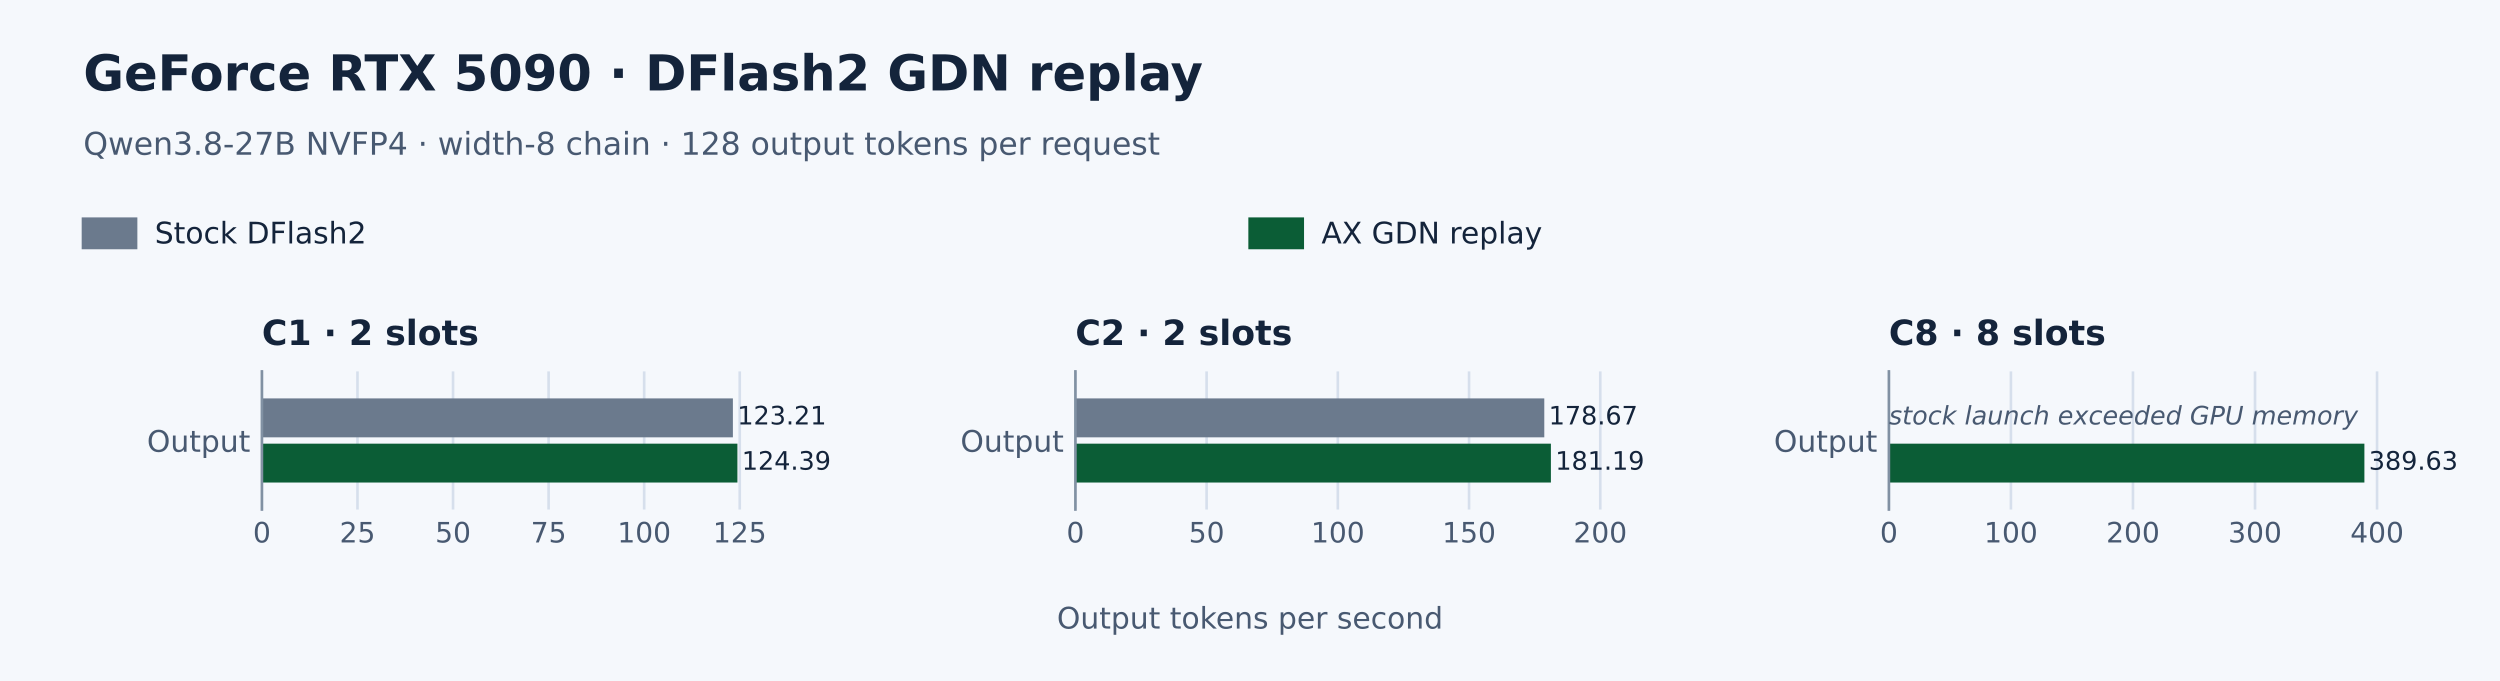
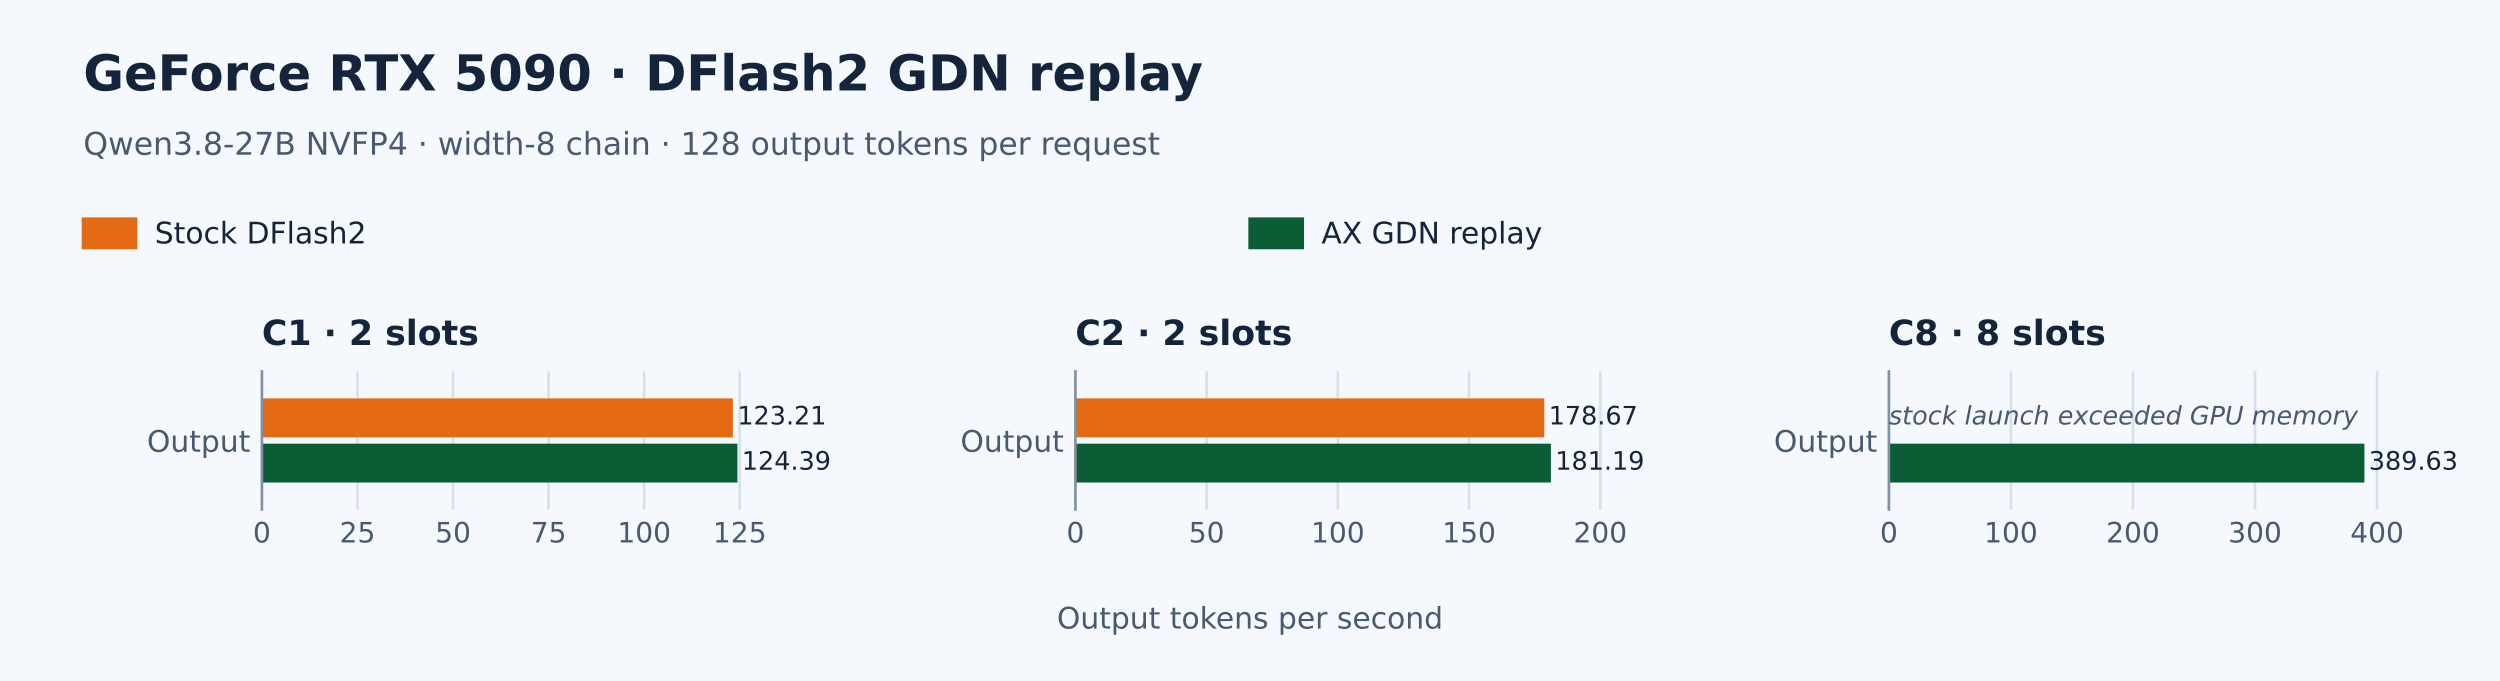
<svg xmlns="http://www.w3.org/2000/svg" width="756pt" height="205.92pt" viewBox="0 0 756 205.92" version="1.1">
  <defs>
    <style type="text/css">*{stroke-linejoin: round; stroke-linecap: butt}</style>
  </defs>
  <g id="figure_1">
    <g id="patch_1">
      <path d="M 0 205.92  L 756 205.92  L 756 0  L 0 0  z " style="fill: #f5f8fc" />
    </g>
    <g id="axes_1">
      <g id="patch_2">
        <path d="M 79.2 154.08  L 246 154.08  L 246 112.32  L 79.2 112.32  z " style="fill: #f5f8fc" />
      </g>
      <g id="matplotlib.axis_1">
        <g id="xtick_1">
          <g id="line2d_1">
            <path d="M 79.2 154.08  L 79.2 112.32  " clip-path="url(#p93f866325c)" style="fill: none; stroke: #d6dfec; stroke-width: 0.8; stroke-linecap: square" />
          </g>
          <g id="line2d_2" />
          <g id="text_1">
            <text style="font-size: 8.5px; font-family: 'DejaVu Sans', 'Helvetica Neue', Helvetica, Arial, sans-serif; text-anchor: middle; fill: #485971" x="79.2" y="164.038" transform="rotate(-0 79.2 164.038)">0</text>
          </g>
        </g>
        <g id="xtick_2">
          <g id="line2d_3">
            <path d="M 108.1 154.08  L 108.1 112.32  " clip-path="url(#p93f866325c)" style="fill: none; stroke: #d6dfec; stroke-width: 0.8; stroke-linecap: square" />
          </g>
          <g id="line2d_4" />
          <g id="text_2">
            <text style="font-size: 8.5px; font-family: 'DejaVu Sans', 'Helvetica Neue', Helvetica, Arial, sans-serif; text-anchor: middle; fill: #485971" x="108.1" y="164.038" transform="rotate(-0 108.0997 164.038)">25</text>
          </g>
        </g>
        <g id="xtick_3">
          <g id="line2d_5">
            <path d="M 136.999 154.08  L 136.999 112.32  " clip-path="url(#p93f866325c)" style="fill: none; stroke: #d6dfec; stroke-width: 0.8; stroke-linecap: square" />
          </g>
          <g id="line2d_6" />
          <g id="text_3">
            <text style="font-size: 8.5px; font-family: 'DejaVu Sans', 'Helvetica Neue', Helvetica, Arial, sans-serif; text-anchor: middle; fill: #485971" x="136.999" y="164.038" transform="rotate(-0 136.9993 164.038)">50</text>
          </g>
        </g>
        <g id="xtick_4">
          <g id="line2d_7">
            <path d="M 165.899 154.08  L 165.899 112.32  " clip-path="url(#p93f866325c)" style="fill: none; stroke: #d6dfec; stroke-width: 0.8; stroke-linecap: square" />
          </g>
          <g id="line2d_8" />
          <g id="text_4">
            <text style="font-size: 8.5px; font-family: 'DejaVu Sans', 'Helvetica Neue', Helvetica, Arial, sans-serif; text-anchor: middle; fill: #485971" x="165.899" y="164.038" transform="rotate(-0 165.899 164.038)">75</text>
          </g>
        </g>
        <g id="xtick_5">
          <g id="line2d_9">
            <path d="M 194.799 154.08  L 194.799 112.32  " clip-path="url(#p93f866325c)" style="fill: none; stroke: #d6dfec; stroke-width: 0.8; stroke-linecap: square" />
          </g>
          <g id="line2d_10" />
          <g id="text_5">
            <text style="font-size: 8.5px; font-family: 'DejaVu Sans', 'Helvetica Neue', Helvetica, Arial, sans-serif; text-anchor: middle; fill: #485971" x="194.799" y="164.038" transform="rotate(-0 194.7986 164.038)">100</text>
          </g>
        </g>
        <g id="xtick_6">
          <g id="line2d_11">
            <path d="M 223.698 154.08  L 223.698 112.32  " clip-path="url(#p93f866325c)" style="fill: none; stroke: #d6dfec; stroke-width: 0.8; stroke-linecap: square" />
          </g>
          <g id="line2d_12" />
          <g id="text_6">
            <text style="font-size: 8.5px; font-family: 'DejaVu Sans', 'Helvetica Neue', Helvetica, Arial, sans-serif; text-anchor: middle; fill: #485971" x="223.698" y="164.038" transform="rotate(-0 223.6983 164.038)">125</text>
          </g>
        </g>
      </g>
      <g id="matplotlib.axis_2">
        <g id="ytick_1">
          <g id="line2d_13" />
          <g id="text_7">
            <text style="font-size: 9px; font-family: 'DejaVu Sans', 'Helvetica Neue', Helvetica, Arial, sans-serif; text-anchor: end; fill: #485971" x="75.7" y="136.619" transform="rotate(-0 75.7 136.6189)">Output</text>
          </g>
        </g>
      </g>
      <g id="patch_3">
-         <path d="M 79.2 120.478  L 221.629 120.478  L 221.629 132.242  L 79.2 132.242  z " clip-path="url(#p93f866325c)" style="fill: #6b7a8d" />
+         <path d="M 79.2 120.478  L 221.629 120.478  L 221.629 132.242  L 79.2 132.242  z " clip-path="url(#p93f866325c)" style="fill: #e36a12" />
      </g>
      <g id="patch_4">
        <path d="M 79.2 134.158  L 222.993 134.158  L 222.993 145.922  L 79.2 145.922  z " clip-path="url(#p93f866325c)" style="fill: #0b5d36" />
      </g>
      <g id="patch_5">
        <path d="M 79.2 154.08  L 79.2 112.32  " style="fill: none; stroke: #8191a3; stroke-width: 0.8; stroke-linejoin: miter; stroke-linecap: square" />
      </g>
      <g id="text_8">
        <text style="font-size: 7.7px; font-family: 'DejaVu Sans', 'Helvetica Neue', Helvetica, Arial, sans-serif; text-anchor: start; fill: #14243b" x="222.963" y="128.36" transform="rotate(-0 222.9634 128.3602)">123.21</text>
      </g>
      <g id="text_9">
        <text style="font-size: 7.7px; font-family: 'DejaVu Sans', 'Helvetica Neue', Helvetica, Arial, sans-serif; text-anchor: start; fill: #14243b" x="224.328" y="142.04" transform="rotate(-0 224.3275 142.0402)">124.39</text>
      </g>
      <g id="text_10">
        <text style="font-weight: 700; font-size: 10.5px; font-family: 'DejaVu Sans', 'Helvetica Neue', Helvetica, Arial, sans-serif; text-anchor: start; fill: #14243b" x="79.2" y="104.32" transform="rotate(-0 79.2 104.32)">C1 · 2 slots</text>
      </g>
    </g>
    <g id="axes_2">
      <g id="patch_6">
        <path d="M 325.2 154.08  L 492 154.08  L 492 112.32  L 325.2 112.32  z " style="fill: #f5f8fc" />
      </g>
      <g id="matplotlib.axis_3">
        <g id="xtick_7">
          <g id="line2d_14">
            <path d="M 325.2 154.08  L 325.2 112.32  " clip-path="url(#p5a0e54ef7b)" style="fill: none; stroke: #d6dfec; stroke-width: 0.8; stroke-linecap: square" />
          </g>
          <g id="line2d_15" />
          <g id="text_11">
            <text style="font-size: 8.5px; font-family: 'DejaVu Sans', 'Helvetica Neue', Helvetica, Arial, sans-serif; text-anchor: middle; fill: #485971" x="325.2" y="164.038" transform="rotate(-0 325.2 164.038)">0</text>
          </g>
        </g>
        <g id="xtick_8">
          <g id="line2d_16">
            <path d="M 364.88 154.08  L 364.88 112.32  " clip-path="url(#p5a0e54ef7b)" style="fill: none; stroke: #d6dfec; stroke-width: 0.8; stroke-linecap: square" />
          </g>
          <g id="line2d_17" />
          <g id="text_12">
            <text style="font-size: 8.5px; font-family: 'DejaVu Sans', 'Helvetica Neue', Helvetica, Arial, sans-serif; text-anchor: middle; fill: #485971" x="364.88" y="164.038" transform="rotate(-0 364.8802 164.038)">50</text>
          </g>
        </g>
        <g id="xtick_9">
          <g id="line2d_18">
            <path d="M 404.56 154.08  L 404.56 112.32  " clip-path="url(#p5a0e54ef7b)" style="fill: none; stroke: #d6dfec; stroke-width: 0.8; stroke-linecap: square" />
          </g>
          <g id="line2d_19" />
          <g id="text_13">
            <text style="font-size: 8.5px; font-family: 'DejaVu Sans', 'Helvetica Neue', Helvetica, Arial, sans-serif; text-anchor: middle; fill: #485971" x="404.56" y="164.038" transform="rotate(-0 404.5604 164.038)">100</text>
          </g>
        </g>
        <g id="xtick_10">
          <g id="line2d_20">
            <path d="M 444.241 154.08  L 444.241 112.32  " clip-path="url(#p5a0e54ef7b)" style="fill: none; stroke: #d6dfec; stroke-width: 0.8; stroke-linecap: square" />
          </g>
          <g id="line2d_21" />
          <g id="text_14">
            <text style="font-size: 8.5px; font-family: 'DejaVu Sans', 'Helvetica Neue', Helvetica, Arial, sans-serif; text-anchor: middle; fill: #485971" x="444.241" y="164.038" transform="rotate(-0 444.2406 164.038)">150</text>
          </g>
        </g>
        <g id="xtick_11">
          <g id="line2d_22">
            <path d="M 483.921 154.08  L 483.921 112.32  " clip-path="url(#p5a0e54ef7b)" style="fill: none; stroke: #d6dfec; stroke-width: 0.8; stroke-linecap: square" />
          </g>
          <g id="line2d_23" />
          <g id="text_15">
            <text style="font-size: 8.5px; font-family: 'DejaVu Sans', 'Helvetica Neue', Helvetica, Arial, sans-serif; text-anchor: middle; fill: #485971" x="483.921" y="164.038" transform="rotate(-0 483.9208 164.038)">200</text>
          </g>
        </g>
      </g>
      <g id="matplotlib.axis_4">
        <g id="ytick_2">
          <g id="line2d_24" />
          <g id="text_16">
            <text style="font-size: 9px; font-family: 'DejaVu Sans', 'Helvetica Neue', Helvetica, Arial, sans-serif; text-anchor: end; fill: #485971" x="321.7" y="136.619" transform="rotate(-0 321.7 136.6189)">Output</text>
          </g>
        </g>
      </g>
      <g id="patch_7">
-         <path d="M 325.2 120.478  L 466.993 120.478  L 466.993 132.242  L 325.2 132.242  z " clip-path="url(#p5a0e54ef7b)" style="fill: #6b7a8d" />
+         <path d="M 325.2 120.478  L 466.993 120.478  L 466.993 132.242  L 325.2 132.242  z " clip-path="url(#p5a0e54ef7b)" style="fill: #e36a12" />
      </g>
      <g id="patch_8">
        <path d="M 325.2 134.158  L 468.993 134.158  L 468.993 145.922  L 325.2 145.922  z " clip-path="url(#p5a0e54ef7b)" style="fill: #0b5d36" />
      </g>
      <g id="patch_9">
        <path d="M 325.2 154.08  L 325.2 112.32  " style="fill: none; stroke: #8191a3; stroke-width: 0.8; stroke-linejoin: miter; stroke-linecap: square" />
      </g>
      <g id="text_17">
        <text style="font-size: 7.7px; font-family: 'DejaVu Sans', 'Helvetica Neue', Helvetica, Arial, sans-serif; text-anchor: start; fill: #14243b" x="468.328" y="128.36" transform="rotate(-0 468.3276 128.3602)">178.67</text>
      </g>
      <g id="text_18">
        <text style="font-size: 7.7px; font-family: 'DejaVu Sans', 'Helvetica Neue', Helvetica, Arial, sans-serif; text-anchor: start; fill: #14243b" x="470.328" y="142.04" transform="rotate(-0 470.3275 142.0402)">181.19</text>
      </g>
      <g id="text_19">
        <text style="font-weight: 700; font-size: 10.5px; font-family: 'DejaVu Sans', 'Helvetica Neue', Helvetica, Arial, sans-serif; text-anchor: start; fill: #14243b" x="325.2" y="104.32" transform="rotate(-0 325.2 104.32)">C2 · 2 slots</text>
      </g>
    </g>
    <g id="axes_3">
      <g id="patch_10">
        <path d="M 571.2 154.08  L 738 154.08  L 738 112.32  L 571.2 112.32  z " style="fill: #f5f8fc" />
      </g>
      <g id="matplotlib.axis_5">
        <g id="xtick_12">
          <g id="line2d_25">
            <path d="M 571.2 154.08  L 571.2 112.32  " clip-path="url(#p12fa3c4272)" style="fill: none; stroke: #d6dfec; stroke-width: 0.8; stroke-linecap: square" />
          </g>
          <g id="line2d_26" />
          <g id="text_20">
            <text style="font-size: 8.5px; font-family: 'DejaVu Sans', 'Helvetica Neue', Helvetica, Arial, sans-serif; text-anchor: middle; fill: #485971" x="571.2" y="164.038" transform="rotate(-0 571.2 164.038)">0</text>
          </g>
        </g>
        <g id="xtick_13">
          <g id="line2d_27">
            <path d="M 608.105 154.08  L 608.105 112.32  " clip-path="url(#p12fa3c4272)" style="fill: none; stroke: #d6dfec; stroke-width: 0.8; stroke-linecap: square" />
          </g>
          <g id="line2d_28" />
          <g id="text_21">
            <text style="font-size: 8.5px; font-family: 'DejaVu Sans', 'Helvetica Neue', Helvetica, Arial, sans-serif; text-anchor: middle; fill: #485971" x="608.105" y="164.038" transform="rotate(-0 608.105 164.038)">100</text>
          </g>
        </g>
        <g id="xtick_14">
          <g id="line2d_29">
            <path d="M 645.01 154.08  L 645.01 112.32  " clip-path="url(#p12fa3c4272)" style="fill: none; stroke: #d6dfec; stroke-width: 0.8; stroke-linecap: square" />
          </g>
          <g id="line2d_30" />
          <g id="text_22">
            <text style="font-size: 8.5px; font-family: 'DejaVu Sans', 'Helvetica Neue', Helvetica, Arial, sans-serif; text-anchor: middle; fill: #485971" x="645.01" y="164.038" transform="rotate(-0 645.0101 164.038)">200</text>
          </g>
        </g>
        <g id="xtick_15">
          <g id="line2d_31">
            <path d="M 681.915 154.08  L 681.915 112.32  " clip-path="url(#p12fa3c4272)" style="fill: none; stroke: #d6dfec; stroke-width: 0.8; stroke-linecap: square" />
          </g>
          <g id="line2d_32" />
          <g id="text_23">
            <text style="font-size: 8.5px; font-family: 'DejaVu Sans', 'Helvetica Neue', Helvetica, Arial, sans-serif; text-anchor: middle; fill: #485971" x="681.915" y="164.038" transform="rotate(-0 681.9151 164.038)">300</text>
          </g>
        </g>
        <g id="xtick_16">
          <g id="line2d_33">
            <path d="M 718.82 154.08  L 718.82 112.32  " clip-path="url(#p12fa3c4272)" style="fill: none; stroke: #d6dfec; stroke-width: 0.8; stroke-linecap: square" />
          </g>
          <g id="line2d_34" />
          <g id="text_24">
            <text style="font-size: 8.5px; font-family: 'DejaVu Sans', 'Helvetica Neue', Helvetica, Arial, sans-serif; text-anchor: middle; fill: #485971" x="718.82" y="164.038" transform="rotate(-0 718.8202 164.038)">400</text>
          </g>
        </g>
      </g>
      <g id="matplotlib.axis_6">
        <g id="ytick_3">
          <g id="line2d_35" />
          <g id="text_25">
            <text style="font-size: 9px; font-family: 'DejaVu Sans', 'Helvetica Neue', Helvetica, Arial, sans-serif; text-anchor: end; fill: #485971" x="567.7" y="136.619" transform="rotate(-0 567.7 136.6189)">Output</text>
          </g>
        </g>
      </g>
      <g id="patch_11">
        <path d="M 571.2 134.158  L 714.993 134.158  L 714.993 145.922  L 571.2 145.922  z " clip-path="url(#p12fa3c4272)" style="fill: #0b5d36" />
      </g>
      <g id="patch_12">
        <path d="M 571.2 154.08  L 571.2 112.32  " style="fill: none; stroke: #8191a3; stroke-width: 0.8; stroke-linejoin: miter; stroke-linecap: square" />
      </g>
      <g id="text_26">
        <text style="font-style: italic; font-size: 7.7px; font-family: 'DejaVu Sans', 'Helvetica Neue', Helvetica, Arial, sans-serif; text-anchor: start; fill: #485971" x="571.2" y="128.36" transform="rotate(-0 571.2 128.3605)"> stock launch exceeded GPU memory</text>
      </g>
      <g id="text_27">
        <text style="font-size: 7.7px; font-family: 'DejaVu Sans', 'Helvetica Neue', Helvetica, Arial, sans-serif; text-anchor: start; fill: #14243b" x="716.328" y="142.04" transform="rotate(-0 716.3275 142.0402)">389.63</text>
      </g>
      <g id="text_28">
        <text style="font-weight: 700; font-size: 10.5px; font-family: 'DejaVu Sans', 'Helvetica Neue', Helvetica, Arial, sans-serif; text-anchor: start; fill: #14243b" x="571.2" y="104.32" transform="rotate(-0 571.2 104.32)">C8 · 8 slots</text>
      </g>
    </g>
    <g id="patch_13">
-       <path d="M 25.2 74.88  L 41.04 74.88  L 41.04 66.24  L 25.2 66.24  z " style="fill: #6b7a8d; stroke: #6b7a8d; stroke-linejoin: miter" />
+       <path d="M 25.2 74.88  L 41.04 74.88  L 41.04 66.24  L 25.2 66.24  z " style="fill: #e36a12; stroke: #e36a12; stroke-linejoin: miter" />
    </g>
    <g id="patch_14">
      <path d="M 378 74.88  L 393.84 74.88  L 393.84 66.24  L 378 66.24  z " style="fill: #0b5d36; stroke: #0b5d36; stroke-linejoin: miter" />
    </g>
    <g id="text_29">
      <text style="font-weight: 700; font-size: 15px; font-family: 'DejaVu Sans', 'Helvetica Neue', Helvetica, Arial, sans-serif; text-anchor: start; fill: #14243b" x="25.2" y="27.36" transform="rotate(-0 25.2 27.36)">GeForce RTX 5090 · DFlash2 GDN replay</text>
    </g>
    <g id="text_30">
      <text style="font-size: 9.5px; font-family: 'DejaVu Sans', 'Helvetica Neue', Helvetica, Arial, sans-serif; text-anchor: start; fill: #485971" x="25.2" y="46.8" transform="rotate(-0 25.2 46.8)">Qwen3.8-27B NVFP4 · width-8 chain · 128 output tokens per request</text>
    </g>
    <g id="text_31">
      <text style="font-size: 9px; font-family: 'DejaVu Sans', 'Helvetica Neue', Helvetica, Arial, sans-serif; text-anchor: start; fill: #14243b" x="46.8" y="73.618" transform="rotate(-0 46.8 73.61824)">Stock DFlash2</text>
    </g>
    <g id="text_32">
      <text style="font-size: 9px; font-family: 'DejaVu Sans', 'Helvetica Neue', Helvetica, Arial, sans-serif; text-anchor: start; fill: #14243b" x="399.6" y="73.618" transform="rotate(-0 399.6 73.61824)">AX GDN replay</text>
    </g>
    <g id="text_33">
      <text style="font-size: 9px; font-family: 'DejaVu Sans', 'Helvetica Neue', Helvetica, Arial, sans-serif; text-anchor: middle; fill: #485971" x="378" y="190.08" transform="rotate(-0 378 190.08)">Output tokens per second</text>
    </g>
  </g>
  <defs>
    <clipPath id="p93f866325c">
      <rect x="79.2" y="112.32" width="166.8" height="41.76" />
    </clipPath>
    <clipPath id="p5a0e54ef7b">
      <rect x="325.2" y="112.32" width="166.8" height="41.76" />
    </clipPath>
    <clipPath id="p12fa3c4272">
      <rect x="571.2" y="112.32" width="166.8" height="41.76" />
    </clipPath>
  </defs>
</svg>
